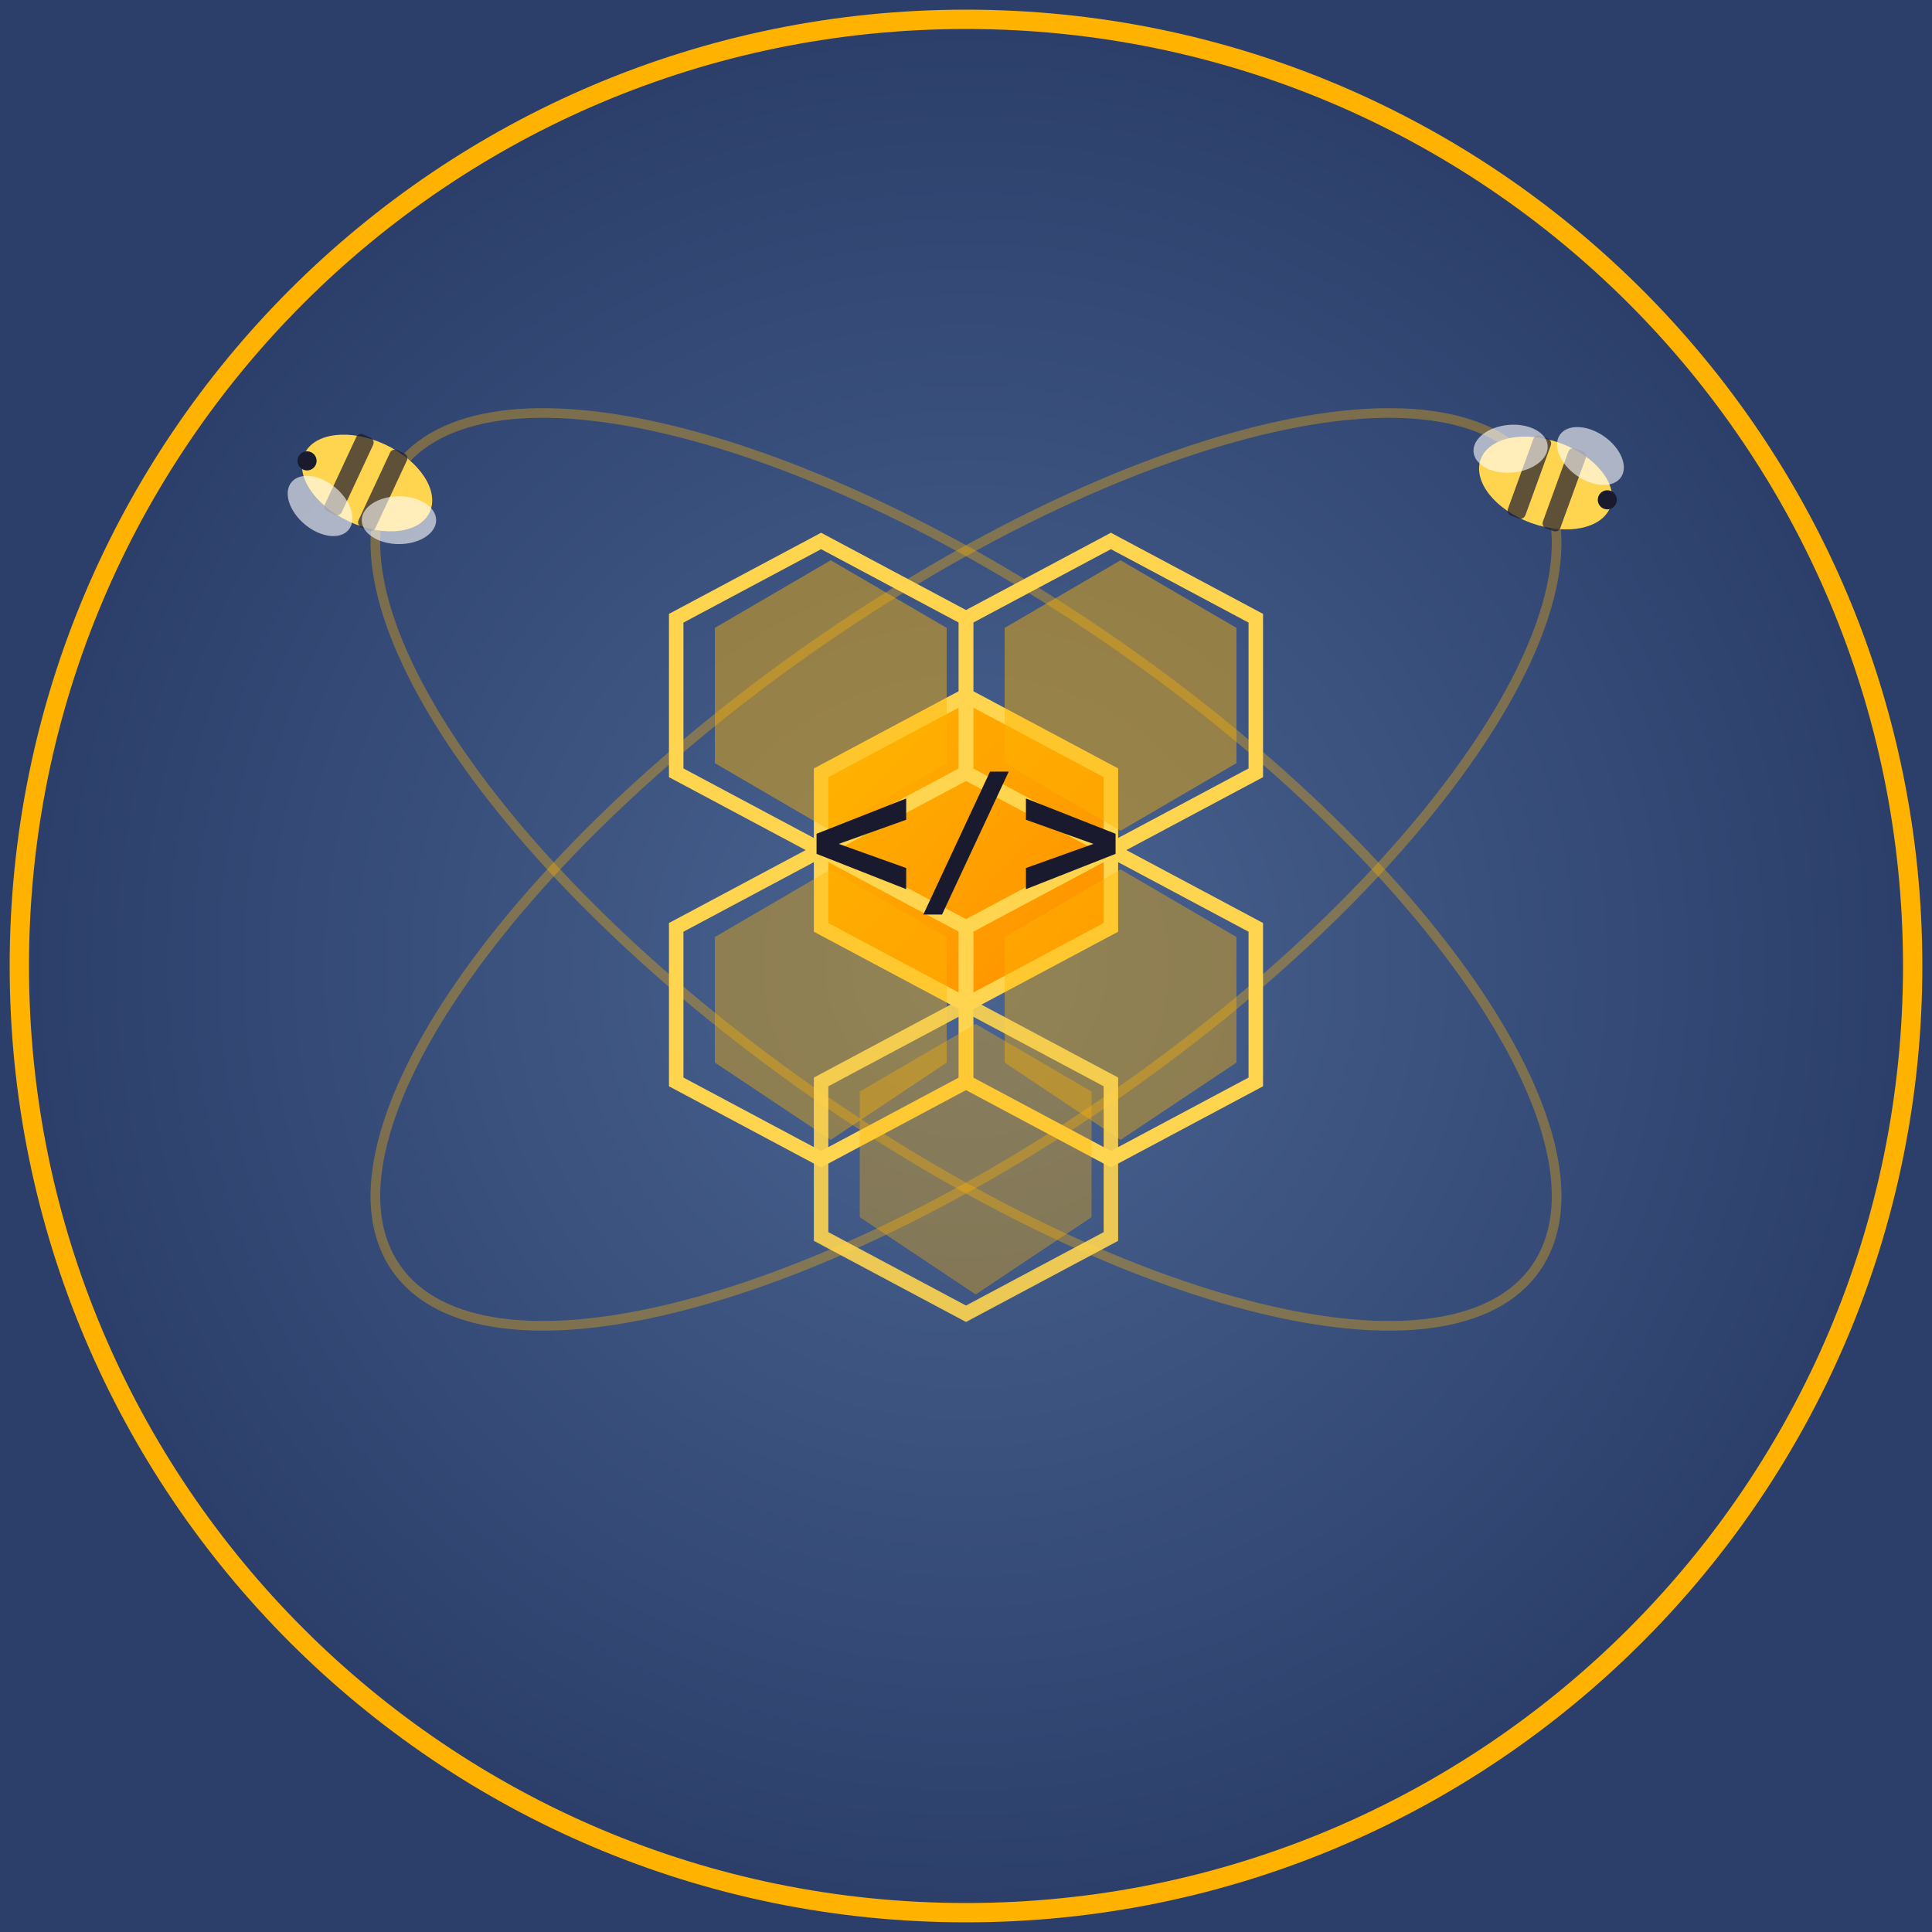
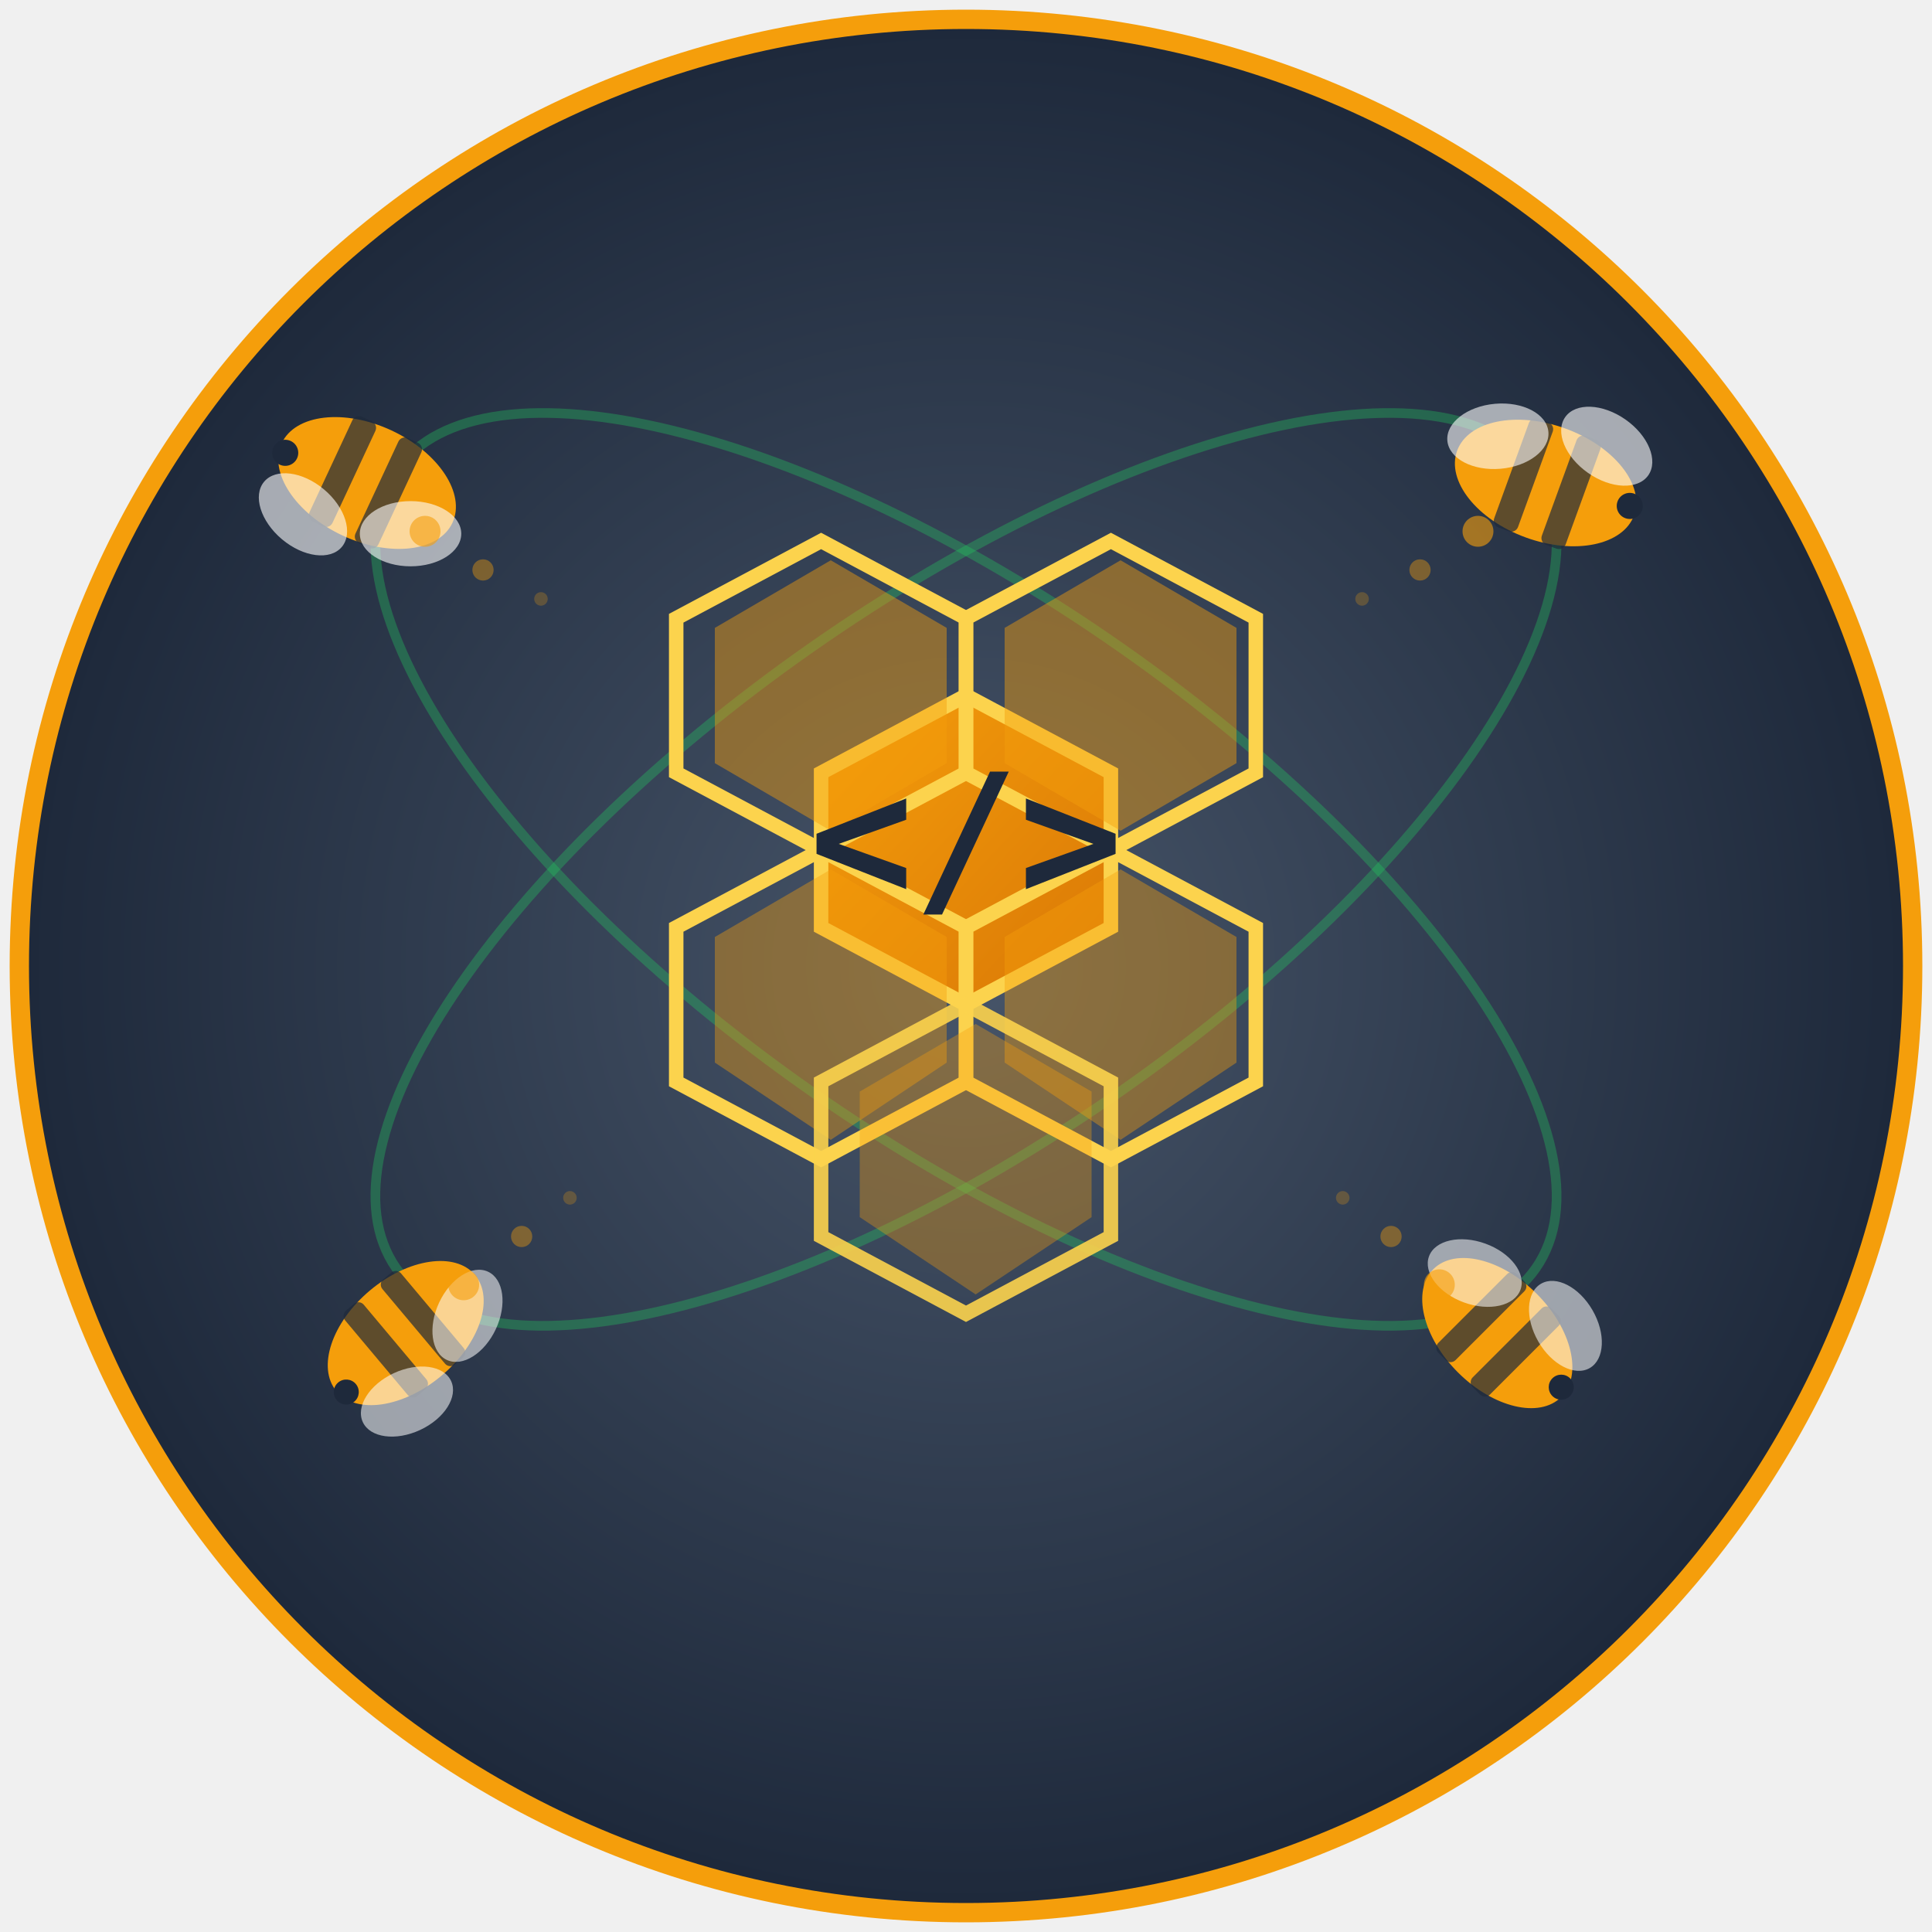
<svg xmlns="http://www.w3.org/2000/svg" viewBox="0 0 200 200" width="200" height="200">
  <defs>
    <linearGradient id="hexcore" x1="0%" y1="0%" x2="100%" y2="100%">
-       <stop offset="0%" style="stop-color:#FFB300" />
-       <stop offset="100%" style="stop-color:#FF8F00" />
+       <stop offset="0%" style="stop-color:#f59e0b" />
+       <stop offset="100%" style="stop-color:#d97706" />
+     </linearGradient>
+     <linearGradient id="hexouter" x1="0%" y1="0%" x2="100%" y2="100%">
+       <stop offset="0%" style="stop-color:#f59e0b" />
+       <stop offset="100%" style="stop-color:#b45309" />
    </linearGradient>
    <radialGradient id="bggrad" cx="50%" cy="50%" r="50%">
-       <stop offset="0%" style="stop-color:#4a6491" />
-       <stop offset="100%" style="stop-color:#2c3f6b" />
+       <stop offset="0%" style="stop-color:#475569" />
+       <stop offset="100%" style="stop-color:#1e293b" />
    </radialGradient>
  </defs>
-   <rect width="200" height="200" fill="#2c3f6b" />
-   <circle cx="100" cy="100" r="98" fill="url(#bggrad)" stroke="#FFB300" stroke-width="2" />
-   <ellipse cx="100" cy="90" rx="72" ry="28" fill="none" stroke="#FFB300" stroke-width="1" opacity="0.35" transform="rotate(-35, 100, 90)" />
-   <ellipse cx="100" cy="90" rx="72" ry="28" fill="none" stroke="#FFB300" stroke-width="1" opacity="0.35" transform="rotate(35, 100, 90)" />
-   <polygon points="100,72 115,80 115,96 100,104 85,96 85,80" fill="url(#hexcore)" opacity="1" stroke="#FFD54F" stroke-width="1.5" />
-   <polygon points="115,56 130,64 130,80 115,88 100,80 100,64" fill="none" stroke="#FFD54F" stroke-width="1.5" opacity="1" />
-   <polygon points="116,58 128,65 128,79 116,86 104,79 104,65" fill="#FFB300" opacity="0.45" />
-   <polygon points="115,88 130,96 130,112 115,120 100,112 100,96" fill="none" stroke="#FFD54F" stroke-width="1.5" opacity="1" />
-   <polygon points="116,90 128,97 128,110 116,118 104,110 104,97" fill="#FFB300" opacity="0.4" />
-   <polygon points="85,56 100,64 100,80 85,88 70,80 70,64" fill="none" stroke="#FFD54F" stroke-width="1.5" opacity="1" />
-   <polygon points="86,58 98,65 98,79 86,86 74,79 74,65" fill="#FFB300" opacity="0.45" />
-   <polygon points="85,88 100,96 100,112 85,120 70,112 70,96" fill="none" stroke="#FFD54F" stroke-width="1.5" opacity="1" />
-   <polygon points="86,90 98,97 98,110 86,118 74,110 74,97" fill="#FFB300" opacity="0.4" />
-   <polygon points="100,104 115,112 115,128 100,136 85,128 85,112" fill="none" stroke="#FFD54F" stroke-width="1.5" opacity="0.9" />
-   <polygon points="101,106 113,113 113,126 101,134 89,126 89,113" fill="#FFB300" opacity="0.35" />
-   <text x="100" y="93" text-anchor="middle" font-family="monospace" font-size="18" font-weight="bold" fill="#1a1a2e">&lt;/&gt;</text>
-   <g transform="translate(160,50) rotate(20) scale(0.55)">
-     <ellipse cx="0" cy="0" rx="13" ry="8" fill="#FFD54F" />
-     <rect x="-5" y="-8" width="3.5" height="16" rx="1" fill="#1a1a2e" opacity="0.7" />
-     <rect x="2" y="-8" width="3.5" height="16" rx="1" fill="#1a1a2e" opacity="0.7" />
+   <circle cx="100" cy="100" r="98" fill="url(#bggrad)" stroke="#f59e0b" stroke-width="2" />
+   <ellipse cx="100" cy="90" rx="72" ry="28" fill="none" stroke="#22c55e" stroke-width="1" opacity="0.35" transform="rotate(-35, 100, 90)" />
+   <ellipse cx="100" cy="90" rx="72" ry="28" fill="none" stroke="#22c55e" stroke-width="1" opacity="0.35" transform="rotate(35, 100, 90)" />
+   <polygon points="100,72 115,80 115,96 100,104 85,96 85,80" fill="url(#hexcore)" opacity="1" stroke="#fcd34d" stroke-width="1.5" />
+   <polygon points="115,56 130,64 130,80 115,88 100,80 100,64" fill="none" stroke="#fcd34d" stroke-width="1.5" opacity="1" />
+   <polygon points="116,58 128,65 128,79 116,86 104,79 104,65" fill="#f59e0b" opacity="0.45" />
+   <polygon points="115,88 130,96 130,112 115,120 100,112 100,96" fill="none" stroke="#fcd34d" stroke-width="1.5" opacity="1" />
+   <polygon points="116,90 128,97 128,110 116,118 104,110 104,97" fill="#f59e0b" opacity="0.4" />
+   <polygon points="85,56 100,64 100,80 85,88 70,80 70,64" fill="none" stroke="#fcd34d" stroke-width="1.5" opacity="1" />
+   <polygon points="86,58 98,65 98,79 86,86 74,79 74,65" fill="#f59e0b" opacity="0.45" />
+   <polygon points="85,88 100,96 100,112 85,120 70,112 70,96" fill="none" stroke="#fcd34d" stroke-width="1.5" opacity="1" />
+   <polygon points="86,90 98,97 98,110 86,118 74,110 74,97" fill="#f59e0b" opacity="0.4" />
+   <polygon points="100,104 115,112 115,128 100,136 85,128 85,112" fill="none" stroke="#fcd34d" stroke-width="1.5" opacity="0.9" />
+   <polygon points="101,106 113,113 113,126 101,134 89,126 89,113" fill="#f59e0b" opacity="0.35" />
+   <text x="100" y="93" text-anchor="middle" font-family="monospace" font-size="18" font-weight="bold" fill="#1e293b">&lt;/&gt;</text>
+   <g transform="translate(160,50) rotate(20) scale(0.75)">
+     <ellipse cx="0" cy="0" rx="13" ry="8" fill="#f59e0b" />
+     <rect x="-5" y="-8" width="3.5" height="16" rx="1" fill="#1e293b" opacity="0.7" />
+     <rect x="2" y="-8" width="3.5" height="16" rx="1" fill="#1e293b" opacity="0.7" />
    <ellipse cx="-6" cy="-7" rx="7" ry="4.5" fill="white" opacity="0.6" transform="rotate(-25)" />
    <ellipse cx="4" cy="-9" rx="7" ry="4.5" fill="white" opacity="0.6" transform="rotate(15)" />
-     <circle cx="12" cy="-1" r="1.8" fill="#1a1a2e" />
+     <circle cx="12" cy="-1" r="1.8" fill="#1e293b" />
  </g>
-   <g transform="translate(38,50) rotate(-155) scale(0.55)">
-     <ellipse cx="0" cy="0" rx="13" ry="8" fill="#FFD54F" />
-     <rect x="-5" y="-8" width="3.5" height="16" rx="1" fill="#1a1a2e" opacity="0.7" />
-     <rect x="2" y="-8" width="3.5" height="16" rx="1" fill="#1a1a2e" opacity="0.7" />
+   <g transform="translate(155,138) rotate(45) scale(0.72)">
+     <ellipse cx="0" cy="0" rx="13" ry="8" fill="#f59e0b" />
+     <rect x="-5" y="-8" width="3.5" height="16" rx="1" fill="#1e293b" opacity="0.7" />
+     <rect x="2" y="-8" width="3.5" height="16" rx="1" fill="#1e293b" opacity="0.7" />
+     <ellipse cx="-6" cy="-7" rx="7" ry="4.5" fill="white" opacity="0.55" transform="rotate(-25)" />
+     <ellipse cx="4" cy="-9" rx="7" ry="4.5" fill="white" opacity="0.55" transform="rotate(15)" />
+     <circle cx="12" cy="-1" r="1.8" fill="#1e293b" />
+   </g>
+   <g transform="translate(42,138) rotate(140) scale(0.72)">
+     <ellipse cx="0" cy="0" rx="13" ry="8" fill="#f59e0b" />
+     <rect x="-5" y="-8" width="3.5" height="16" rx="1" fill="#1e293b" opacity="0.7" />
+     <rect x="2" y="-8" width="3.5" height="16" rx="1" fill="#1e293b" opacity="0.7" />
+     <ellipse cx="-6" cy="-7" rx="7" ry="4.5" fill="white" opacity="0.55" transform="rotate(-25)" />
+     <ellipse cx="4" cy="-9" rx="7" ry="4.5" fill="white" opacity="0.55" transform="rotate(15)" />
+     <circle cx="12" cy="-1" r="1.8" fill="#1e293b" />
+   </g>
+   <g transform="translate(38,50) rotate(-155) scale(0.75)">
+     <ellipse cx="0" cy="0" rx="13" ry="8" fill="#f59e0b" />
+     <rect x="-5" y="-8" width="3.5" height="16" rx="1" fill="#1e293b" opacity="0.7" />
+     <rect x="2" y="-8" width="3.5" height="16" rx="1" fill="#1e293b" opacity="0.7" />
    <ellipse cx="-6" cy="-7" rx="7" ry="4.5" fill="white" opacity="0.6" transform="rotate(-25)" />
    <ellipse cx="4" cy="-9" rx="7" ry="4.5" fill="white" opacity="0.6" transform="rotate(15)" />
-     <circle cx="12" cy="-1" r="1.8" fill="#1a1a2e" />
+     <circle cx="12" cy="-1" r="1.8" fill="#1e293b" />
  </g>
+   <circle cx="153" cy="55" r="1.6" fill="#f59e0b" opacity="0.6" />
+   <circle cx="147" cy="59" r="1.1" fill="#f59e0b" opacity="0.4" />
+   <circle cx="141" cy="62" r="0.7" fill="#f59e0b" opacity="0.25" />
+   <circle cx="149" cy="133" r="1.6" fill="#f59e0b" opacity="0.6" />
+   <circle cx="144" cy="128" r="1.1" fill="#f59e0b" opacity="0.4" />
+   <circle cx="139" cy="124" r="0.7" fill="#f59e0b" opacity="0.25" />
+   <circle cx="48" cy="133" r="1.6" fill="#f59e0b" opacity="0.6" />
+   <circle cx="54" cy="128" r="1.1" fill="#f59e0b" opacity="0.4" />
+   <circle cx="59" cy="124" r="0.7" fill="#f59e0b" opacity="0.25" />
+   <circle cx="44" cy="55" r="1.6" fill="#f59e0b" opacity="0.6" />
+   <circle cx="50" cy="59" r="1.1" fill="#f59e0b" opacity="0.4" />
+   <circle cx="56" cy="62" r="0.7" fill="#f59e0b" opacity="0.25" />
</svg>
